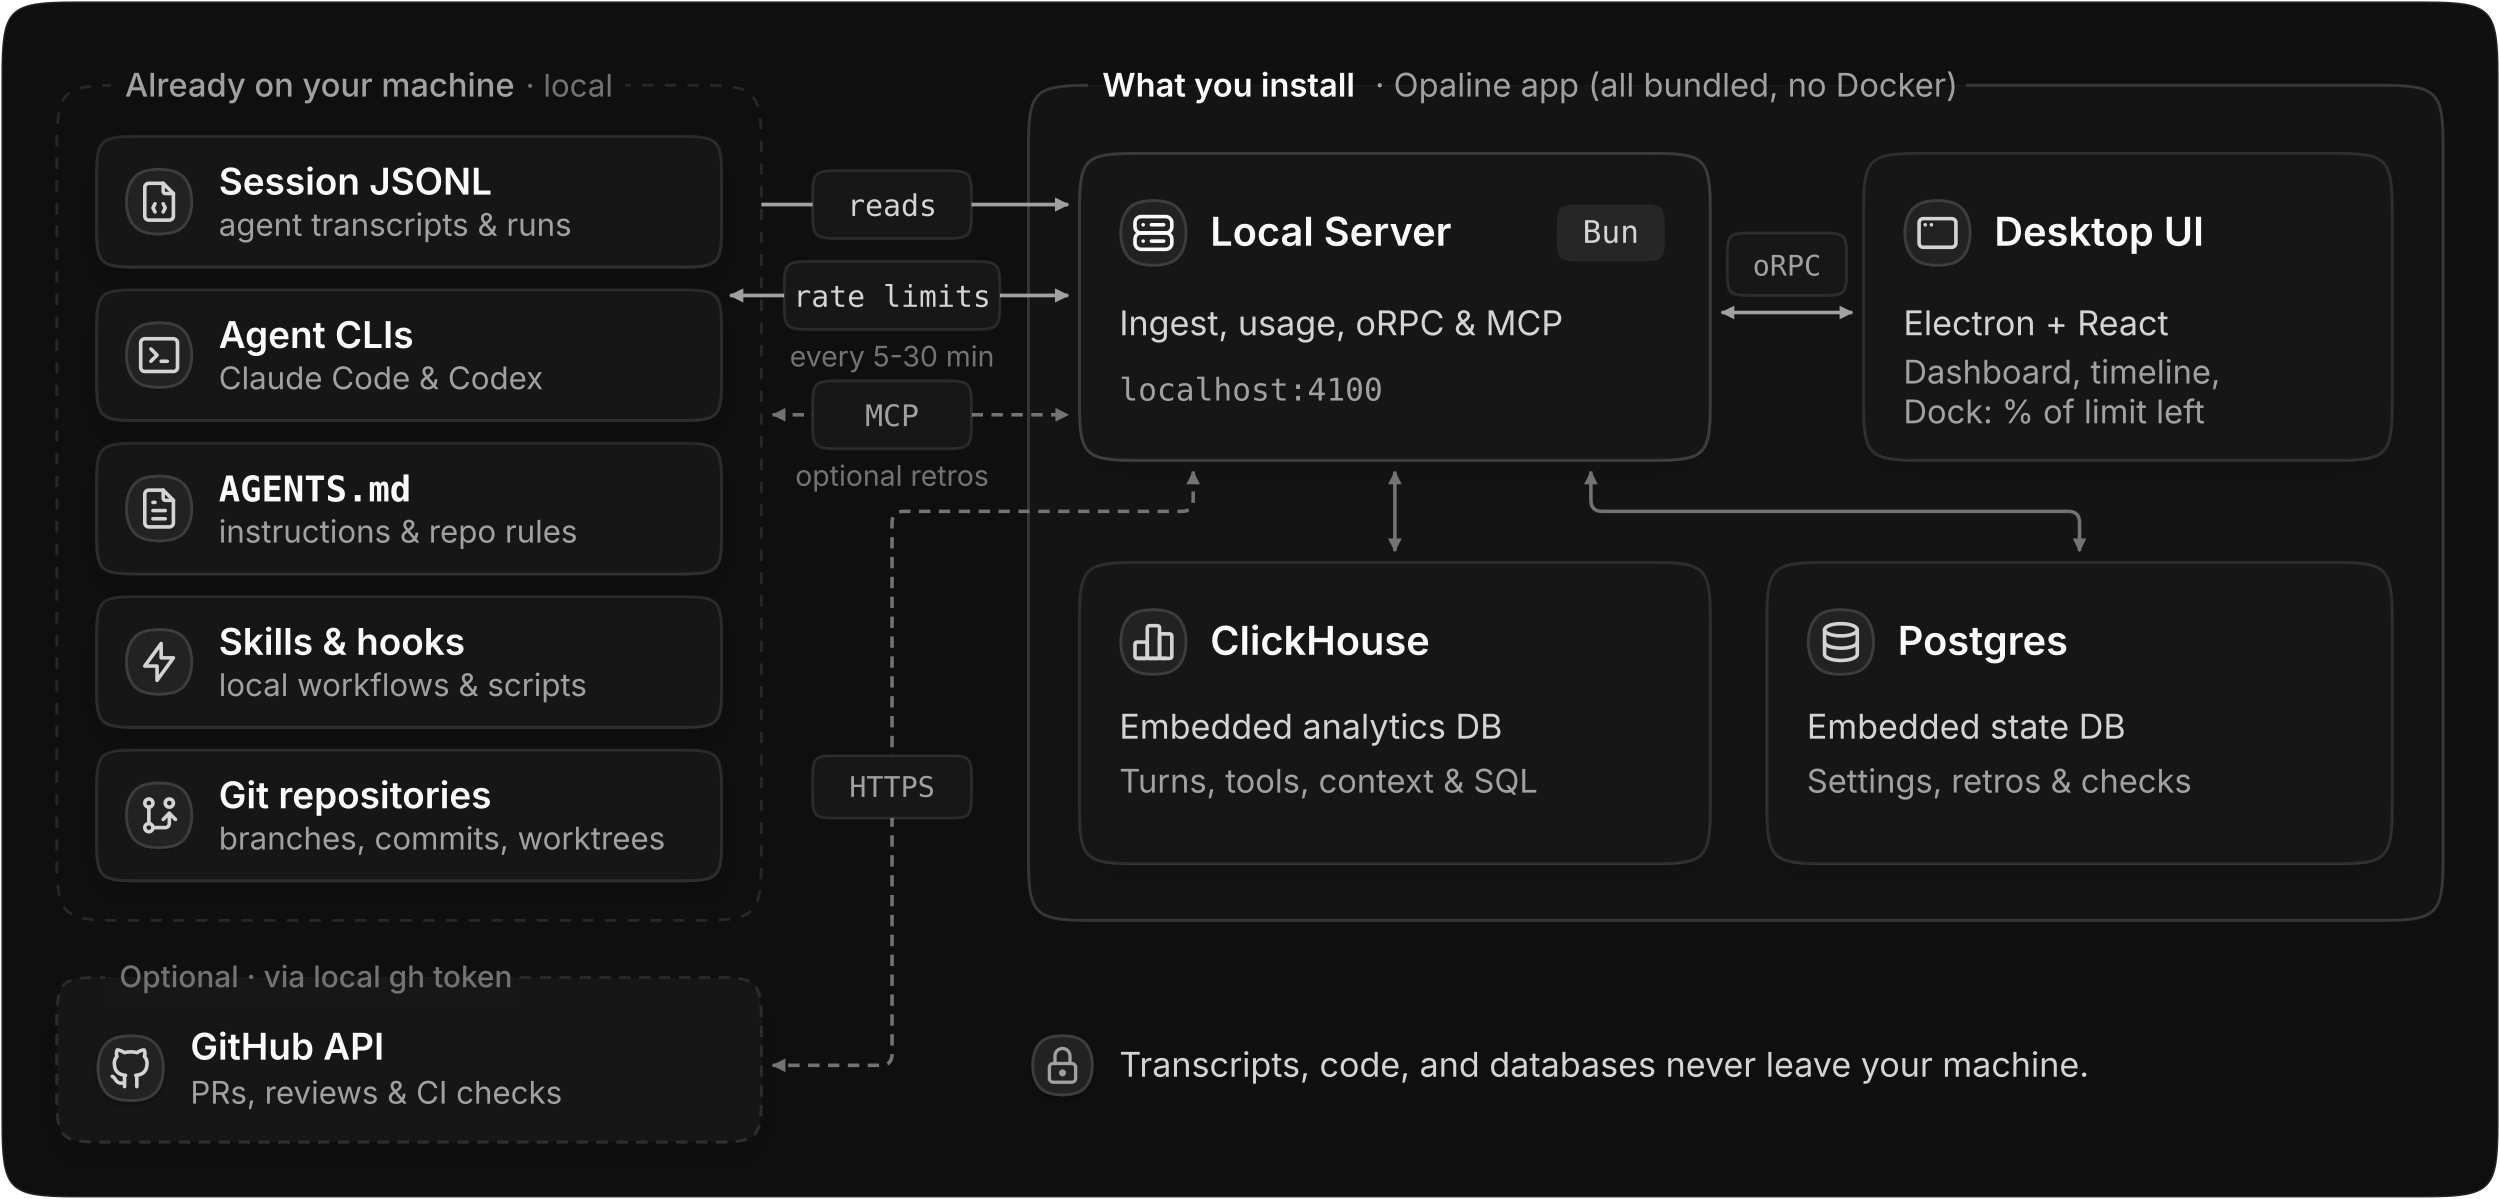
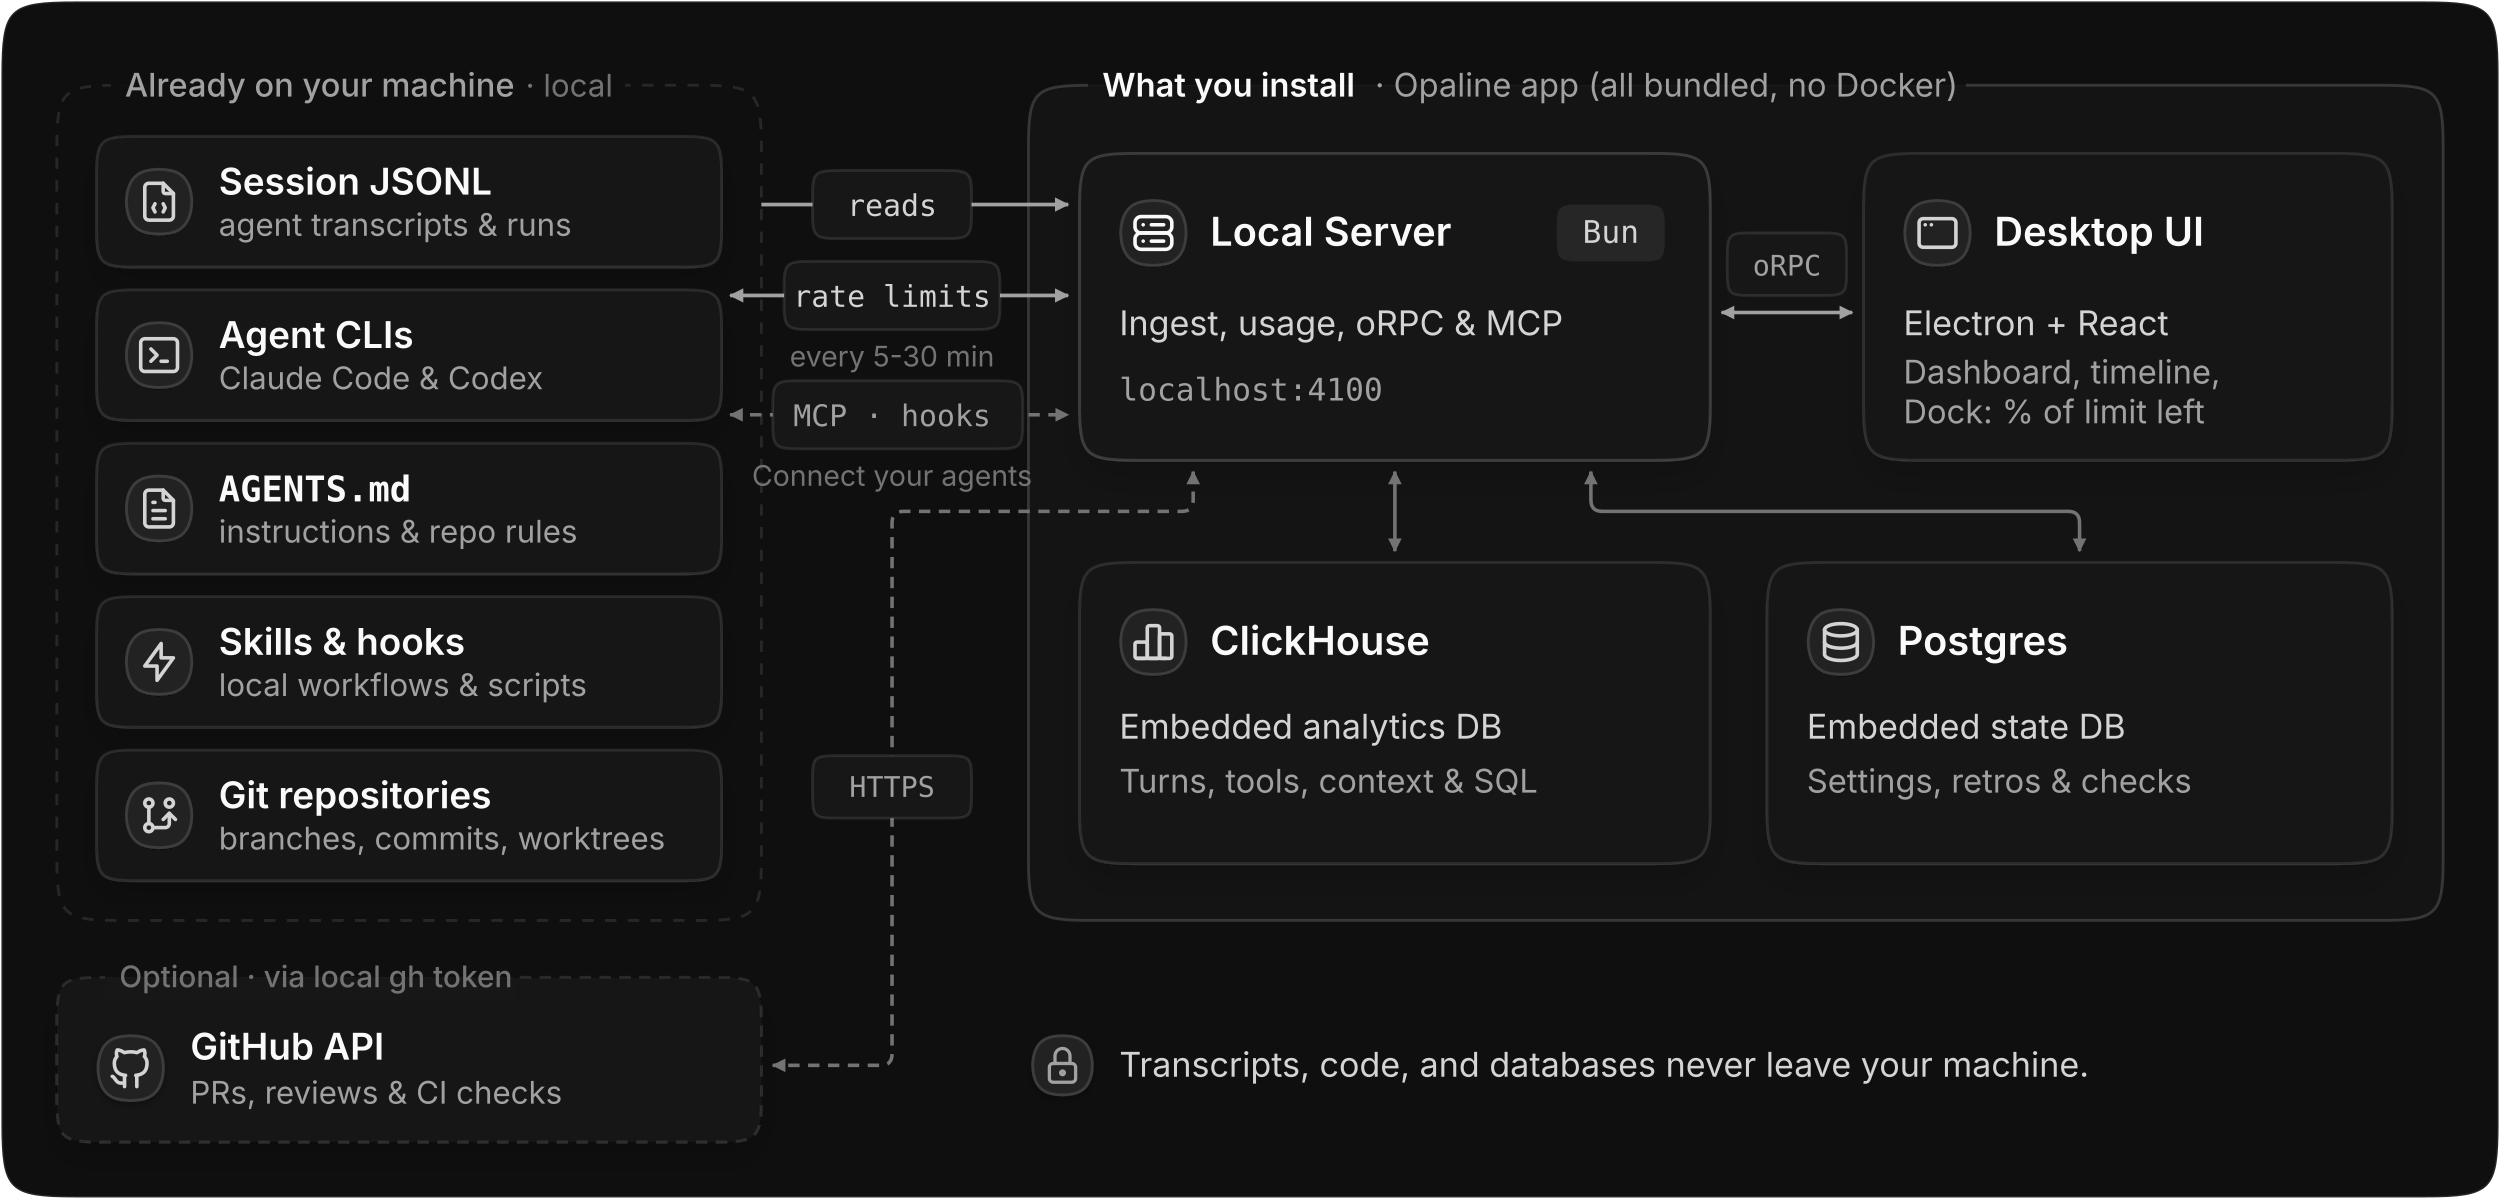
<svg xmlns="http://www.w3.org/2000/svg" viewBox="0 0 880 422" fill="none" role="img" aria-label="Opaline local architecture (dark)">
  <defs>
    <filter id="card-dark" x="-8%" y="-8%" width="116%" height="126%">
      <feDropShadow dx="0" dy="2" stdDeviation="2" flood-color="#000000" flood-opacity="0.22" />
      <feDropShadow dx="0" dy="6" stdDeviation="6" flood-color="#000000" flood-opacity="0.16" />
    </filter>
    <filter id="pebble-shadow-dark" x="-20%" y="-20%" width="140%" height="150%">
      <feDropShadow dx="0" dy="1" stdDeviation="1.4" flood-color="#000000" flood-opacity="0.34" />
    </filter>
    <clipPath id="opaline-pebble-clip-dark">
      <path d="M524.532 0C661.725 4.524 793.956 20.389 890.19 103.494C986.746 183.313 1047.24 330.329 1049 520.65C1047.24 710.913 986.746 857.99 890.19 937.817C793.956 1020.92 661.79 1036.79 524.532 1041.3C387.274 1036.79 255.1 1020.92 158.866 937.817C62.318 857.99 1.767 711.006 0 520.684C1.759 330.245 62.319 183.245 158.866 103.494C255.1 20.389 387.274 4.524 524.532 0Z" />
    </clipPath>
    <g id="opaline-pebble-shape-dark">
      <path d="M524.532 0C661.725 4.524 793.956 20.389 890.19 103.494C986.746 183.313 1047.24 330.329 1049 520.65C1047.24 710.913 986.746 857.99 890.19 937.817C793.956 1020.92 661.79 1036.79 524.532 1041.3C387.274 1036.79 255.1 1020.92 158.866 937.817C62.318 857.99 1.767 711.006 0 520.684C1.759 330.245 62.319 183.245 158.866 103.494C255.1 20.389 387.274 4.524 524.532 0Z" fill="#242424" />
      <path d="M524.532 0C661.725 4.524 793.956 20.389 890.19 103.494C986.746 183.313 1047.24 330.329 1049 520.65C1047.24 710.913 986.746 857.99 890.19 937.817C793.956 1020.92 661.79 1036.79 524.532 1041.3C387.274 1036.79 255.1 1020.92 158.866 937.817C62.318 857.99 1.767 711.006 0 520.684C1.759 330.245 62.319 183.245 158.866 103.494C255.1 20.389 387.274 4.524 524.532 0Z" clip-path="url(#opaline-pebble-clip-dark)" fill="none" stroke="rgba(255,255,255,0.11)" stroke-width="2" vector-effect="non-scaling-stroke" />
    </g>
    <marker id="arr-dark" viewBox="0 0 10 10" refX="8" refY="5" markerWidth="5.5" markerHeight="5.5" orient="auto-start-reverse">
      <path d="M 1.5 1.5 L 8.5 5 L 1.5 8.5 Z" fill="#a1a1a1" />
    </marker>
    <marker id="arr-soft-dark" viewBox="0 0 10 10" refX="8" refY="5" markerWidth="5.5" markerHeight="5.5" orient="auto-start-reverse">
      <path d="M 1.5 1.5 L 8.5 5 L 1.5 8.5 Z" fill="#737373" />
    </marker>
  </defs>
  <path d="M 26.5 0.5 L 853.5 0.5 C 877.13 0.5 879.5 2.87 879.5 26.5 L 879.5 395.5 C 879.5 419.13 877.13 421.5 853.5 421.5 L 26.5 421.5 C 2.87 421.5 0.5 419.13 0.5 395.5 L 0.5 26.5 C 0.5 2.87 2.87 0.5 26.5 0.5 Z" fill="#0f0f0f" stroke="rgba(250,250,250,0.10)" stroke-width="1" />
  <path d="M 42 30 L 246 30 C 266 30 268 32 268 52 L 268 302 C 268 322 266 324 246 324 L 42 324 C 22 324 20 322 20 302 L 20 52 C 20 32 22 30 42 30 Z" fill="none" stroke="rgba(250,250,250,0.10)" stroke-width="1" stroke-dasharray="4 4" />
  <rect x="39" y="21" width="181" height="9" fill="#0f0f0f" />
  <rect x="39" y="30" width="181" height="9" fill="#0f0f0f" />
  <text x="44" y="34" fill="#a1a1a1" font-size="11.5" font-weight="500" font-family="Inter, -apple-system, BlinkMacSystemFont, 'Segoe UI', sans-serif">Already on your machine</text>
  <text x="185" y="34" fill="#737373" font-size="11" font-family="Inter, -apple-system, BlinkMacSystemFont, 'Segoe UI', sans-serif">· local</text>
  <g filter="url(#card-dark)">
    <path d="M 48 48 L 240 48 C 252.73 48 254 49.27 254 62 L 254 80 C 254 92.73 252.73 94 240 94 L 48 94 C 35.27 94 34 92.73 34 80 L 34 62 C 34 49.27 35.27 48 48 48 Z" fill="#171717" stroke="rgba(250,250,250,0.10)" stroke-width="1" />
    <g filter="url(#pebble-shadow-dark)">
      <svg x="44" y="59" width="24" height="24" viewBox="0 0 1049 1042" overflow="visible">
        <use href="#opaline-pebble-shape-dark" />
      </svg>
    </g>
    <svg x="47.36" y="62.36" width="17.28" height="17.28" viewBox="0 0 24 24" fill="none" stroke="#d4d4d4" stroke-width="1.75" stroke-linecap="round" stroke-linejoin="round">
      <path d="M14 3v4a1 1 0 0 0 1 1h4" />
      <path d="M17 21h-10a2 2 0 0 1 -2 -2v-14a2 2 0 0 1 2 -2h7l5 5v11a2 2 0 0 1 -2 2" />
      <path d="M10 13l-1 2l1 2" />
      <path d="M14 13l1 2l-1 2" />
    </svg>
    <text x="77" y="68.5" fill="#fafafa" font-size="13" font-weight="600" font-family="Inter, -apple-system, BlinkMacSystemFont, 'Segoe UI', sans-serif">Session JSONL</text>
    <text x="77" y="83" fill="#a1a1a1" font-size="11" font-family="Inter, -apple-system, BlinkMacSystemFont, 'Segoe UI', sans-serif">agent transcripts &amp; runs</text>
  </g>
  <g transform="translate(0 54)">
    <g filter="url(#card-dark)">
      <path d="M 48 102 L 240 102 C 252.73 102 254 103.27 254 116 L 254 134 C 254 146.73 252.73 148 240 148 L 48 148 C 35.27 148 34 146.73 34 134 L 34 116 C 34 103.27 35.27 102 48 102 Z" fill="#171717" stroke="rgba(250,250,250,0.10)" stroke-width="1" />
      <g filter="url(#pebble-shadow-dark)">
        <svg x="44" y="113" width="24" height="24" viewBox="0 0 1049 1042" overflow="visible">
          <use href="#opaline-pebble-shape-dark" />
        </svg>
      </g>
      <svg x="47.36" y="116.36" width="17.28" height="17.28" viewBox="0 0 24 24" fill="none" stroke="#d4d4d4" stroke-width="1.75" stroke-linecap="round" stroke-linejoin="round">
        <path d="M14 3v4a1 1 0 0 0 1 1h4" />
        <path d="M17 21h-10a2 2 0 0 1 -2 -2v-14a2 2 0 0 1 2 -2h7l5 5v11a2 2 0 0 1 -2 2" />
        <path d="M9 9l1 0" />
        <path d="M9 13l6 0" />
        <path d="M9 17l6 0" />
      </svg>
      <text x="77" y="122.5" fill="#fafafa" font-size="12.5" font-weight="600" font-family="'Geist Mono', ui-monospace, SFMono-Regular, Menlo, monospace">AGENTS.md</text>
      <text x="77" y="137" fill="#a1a1a1" font-size="11" font-family="Inter, -apple-system, BlinkMacSystemFont, 'Segoe UI', sans-serif">instructions &amp; repo rules</text>
    </g>
  </g>
  <g transform="translate(0 54)">
    <g filter="url(#card-dark)">
      <path d="M 48 156 L 240 156 C 252.73 156 254 157.27 254 170 L 254 188 C 254 200.73 252.73 202 240 202 L 48 202 C 35.27 202 34 200.73 34 188 L 34 170 C 34 157.27 35.27 156 48 156 Z" fill="#171717" stroke="rgba(250,250,250,0.10)" stroke-width="1" />
      <g filter="url(#pebble-shadow-dark)">
        <svg x="44" y="167" width="24" height="24" viewBox="0 0 1049 1042" overflow="visible">
          <use href="#opaline-pebble-shape-dark" />
        </svg>
      </g>
      <svg x="47.36" y="170.36" width="17.28" height="17.28" viewBox="0 0 24 24" fill="none" stroke="#d4d4d4" stroke-width="1.75" stroke-linecap="round" stroke-linejoin="round">
        <path d="M13 3l0 7l6 0l-8 11l0 -7l-6 0l8 -11" />
      </svg>
      <text x="77" y="176.5" fill="#fafafa" font-size="13" font-weight="600" font-family="Inter, -apple-system, BlinkMacSystemFont, 'Segoe UI', sans-serif">Skills &amp; hooks</text>
      <text x="77" y="191" fill="#a1a1a1" font-size="11" font-family="Inter, -apple-system, BlinkMacSystemFont, 'Segoe UI', sans-serif">local workflows &amp; scripts</text>
    </g>
  </g>
  <g transform="translate(0 54)">
    <g filter="url(#card-dark)">
      <path d="M 48 210 L 240 210 C 252.73 210 254 211.27 254 224 L 254 242 C 254 254.73 252.73 256 240 256 L 48 256 C 35.27 256 34 254.73 34 242 L 34 224 C 34 211.27 35.27 210 48 210 Z" fill="#171717" stroke="rgba(250,250,250,0.10)" stroke-width="1" />
      <g filter="url(#pebble-shadow-dark)">
        <svg x="44" y="221" width="24" height="24" viewBox="0 0 1049 1042" overflow="visible">
          <use href="#opaline-pebble-shape-dark" />
        </svg>
      </g>
      <svg x="47.36" y="224.36" width="17.28" height="17.28" viewBox="0 0 24 24" fill="none" stroke="#d4d4d4" stroke-width="1.75" stroke-linecap="round" stroke-linejoin="round">
        <path d="M5 18a2 2 0 1 0 4 0a2 2 0 1 0 -4 0" />
        <path d="M5 6a2 2 0 1 0 4 0a2 2 0 1 0 -4 0" />
        <path d="M15 6a2 2 0 1 0 4 0a2 2 0 1 0 -4 0" />
        <path d="M7 8l0 8" />
        <path d="M9 18h6a2 2 0 0 0 2 -2v-5" />
        <path d="M14 14l3 -3l3 3" />
      </svg>
      <text x="77" y="230.5" fill="#fafafa" font-size="13" font-weight="600" font-family="Inter, -apple-system, BlinkMacSystemFont, 'Segoe UI', sans-serif">Git repositories</text>
      <text x="77" y="245" fill="#a1a1a1" font-size="11" font-family="Inter, -apple-system, BlinkMacSystemFont, 'Segoe UI', sans-serif">branches, commits, worktrees</text>
    </g>
  </g>
  <g transform="translate(0 -162)">
    <g filter="url(#card-dark)">
      <path d="M 48 264 L 240 264 C 252.73 264 254 265.27 254 278 L 254 296 C 254 308.73 252.73 310 240 310 L 48 310 C 35.27 310 34 308.73 34 296 L 34 278 C 34 265.27 35.27 264 48 264 Z" fill="#171717" stroke="rgba(250,250,250,0.10)" stroke-width="1" />
      <g filter="url(#pebble-shadow-dark)">
        <svg x="44" y="275" width="24" height="24" viewBox="0 0 1049 1042" overflow="visible">
          <use href="#opaline-pebble-shape-dark" />
        </svg>
      </g>
      <svg x="47.36" y="278.36" width="17.28" height="17.28" viewBox="0 0 24 24" fill="none" stroke="#d4d4d4" stroke-width="1.75" stroke-linecap="round" stroke-linejoin="round">
        <path d="M8 9l3 3l-3 3" />
        <path d="M13 15l3 0" />
        <path d="M3 6a2 2 0 0 1 2 -2h14a2 2 0 0 1 2 2v12a2 2 0 0 1 -2 2h-14a2 2 0 0 1 -2 -2l0 -12" />
      </svg>
      <text x="77" y="284.5" fill="#fafafa" font-size="13" font-weight="600" font-family="Inter, -apple-system, BlinkMacSystemFont, 'Segoe UI', sans-serif">Agent CLIs</text>
      <text x="77" y="299" fill="#a1a1a1" font-size="11" font-family="Inter, -apple-system, BlinkMacSystemFont, 'Segoe UI', sans-serif">Claude Code &amp; Codex</text>
    </g>
  </g>
  <g filter="url(#card-dark)">
    <path d="M 36 344 L 252 344 C 266.54 344 268 345.46 268 360 L 268 386 C 268 400.54 266.54 402 252 402 L 36 402 C 21.46 402 20 400.54 20 386 L 20 360 C 20 345.46 21.46 344 36 344 Z" fill="#171717" stroke="rgba(250,250,250,0.10)" stroke-width="1" stroke-dasharray="4 3" />
  </g>
  <rect x="37" y="335" width="144" height="9" fill="#0f0f0f" />
  <rect x="37" y="344" width="144" height="9" fill="#171717" />
  <text x="42" y="347.5" fill="#737373" font-size="10.5" font-weight="500" font-family="Inter, -apple-system, BlinkMacSystemFont, 'Segoe UI', sans-serif">Optional · via local gh token</text>
  <g filter="url(#pebble-shadow-dark)">
    <svg x="34" y="364" width="24" height="24" viewBox="0 0 1049 1042" overflow="visible">
      <use href="#opaline-pebble-shape-dark" />
    </svg>
  </g>
  <svg x="37.36" y="367.36" width="17.28" height="17.28" viewBox="0 0 24 24" fill="none" stroke="#d4d4d4" stroke-width="1.75" stroke-linecap="round" stroke-linejoin="round">
    <path d="M9 19c-4.3 1.4 -4.3 -2.5 -6 -3m12 5v-3.5c0 -1 .1 -1.4 -.5 -2c2.8 -.3 5.5 -1.4 5.5 -6a4.6 4.6 0 0 0 -1.3 -3.2a4.2 4.2 0 0 0 -.1 -3.2s-1.1 -.3 -3.5 1.3a12.3 12.3 0 0 0 -6.2 0c-2.4 -1.6 -3.5 -1.3 -3.5 -1.3a4.2 4.2 0 0 0 -.1 3.2a4.6 4.6 0 0 0 -1.3 3.2c0 4.6 2.7 5.7 5.5 6c-.6 .6 -.6 1.2 -.5 2v3.5" />
  </svg>
  <text x="67" y="373" fill="#fafafa" font-size="13" font-weight="600" font-family="Inter, -apple-system, BlinkMacSystemFont, 'Segoe UI', sans-serif">GitHub API</text>
  <text x="67" y="388.5" fill="#a1a1a1" font-size="11" font-family="Inter, -apple-system, BlinkMacSystemFont, 'Segoe UI', sans-serif">PRs, reviews &amp; CI checks</text>
  <path d="M 384 30 L 838 30 C 858 30 860 32 860 52 L 860 302 C 860 322 858 324 838 324 L 384 324 C 364 324 362 322 362 302 L 362 52 C 362 32 364 30 384 30 Z" fill="#141414" stroke="rgba(250,250,250,0.16)" stroke-width="1" />
  <rect x="383" y="21" width="309" height="9" fill="#0f0f0f" />
  <rect x="383" y="30" width="309" height="9" fill="#141414" />
  <text x="388" y="34" fill="#fafafa" font-size="11.5" font-weight="600" font-family="Inter, -apple-system, BlinkMacSystemFont, 'Segoe UI', sans-serif">What you install</text>
  <text x="484" y="34" fill="#a1a1a1" font-size="11.5" font-family="Inter, -apple-system, BlinkMacSystemFont, 'Segoe UI', sans-serif">· Opaline app (all bundled, no Docker)</text>
  <g filter="url(#card-dark)">
    <path d="M 400 54 L 582 54 C 600.18 54 602 55.82 602 74 L 602 142 C 602 160.18 600.18 162 582 162 L 400 162 C 381.82 162 380 160.18 380 142 L 380 74 C 380 55.82 381.82 54 400 54 Z" fill="#171717" stroke="rgba(250,250,250,0.16)" stroke-width="1" />
    <g filter="url(#pebble-shadow-dark)">
      <svg x="394" y="70" width="24" height="24" viewBox="0 0 1049 1042" overflow="visible">
        <use href="#opaline-pebble-shape-dark" />
      </svg>
    </g>
    <svg x="397.36" y="73.36" width="17.28" height="17.28" viewBox="0 0 24 24" fill="none" stroke="#fafafa" stroke-width="1.75" stroke-linecap="round" stroke-linejoin="round">
      <path d="M3 7a3 3 0 0 1 3 -3h12a3 3 0 0 1 3 3v2a3 3 0 0 1 -3 3h-12a3 3 0 0 1 -3 -3v-2" />
      <path d="M3 15a3 3 0 0 1 3 -3h12a3 3 0 0 1 3 3v2a3 3 0 0 1 -3 3h-12a3 3 0 0 1 -3 -3l0 -2" />
      <path d="M7 8l0 .01" />
      <path d="M7 16l0 .01" />
      <path d="M11 8h6" />
      <path d="M11 16h6" />
    </svg>
    <text x="426" y="86.5" fill="#fafafa" font-size="14" font-weight="600" font-family="Inter, -apple-system, BlinkMacSystemFont, 'Segoe UI', sans-serif">Local Server</text>
    <path d="M 556 72 L 578 72 C 585.27 72 586 72.73 586 80 L 586 84 C 586 91.27 585.27 92 578 92 L 556 92 C 548.73 92 548 91.27 548 84 L 548 80 C 548 72.73 548.73 72 556 72 Z" fill="#262626" />
    <text x="567" y="85.5" text-anchor="middle" fill="#d4d4d4" font-size="11" font-weight="500" font-family="'Geist Mono', ui-monospace, SFMono-Regular, Menlo, monospace">Bun</text>
    <text x="394" y="118" fill="#d4d4d4" font-size="12" font-family="Inter, -apple-system, BlinkMacSystemFont, 'Segoe UI', sans-serif">Ingest, usage, oRPC &amp; MCP</text>
    <text x="394" y="141" fill="#a1a1a1" font-size="11" font-family="'Geist Mono', ui-monospace, SFMono-Regular, Menlo, monospace">localhost:4100</text>
  </g>
  <g filter="url(#card-dark)">
    <path d="M 676 54 L 822 54 C 840.18 54 842 55.82 842 74 L 842 142 C 842 160.18 840.18 162 822 162 L 676 162 C 657.82 162 656 160.18 656 142 L 656 74 C 656 55.82 657.82 54 676 54 Z" fill="#171717" stroke="rgba(250,250,250,0.10)" stroke-width="1" />
    <g filter="url(#pebble-shadow-dark)">
      <svg x="670" y="70" width="24" height="24" viewBox="0 0 1049 1042" overflow="visible">
        <use href="#opaline-pebble-shape-dark" />
      </svg>
    </g>
    <svg x="673.36" y="73.36" width="17.28" height="17.28" viewBox="0 0 24 24" fill="none" stroke="#d4d4d4" stroke-width="1.75" stroke-linecap="round" stroke-linejoin="round">
      <path d="M3 7a2 2 0 0 1 2 -2h14a2 2 0 0 1 2 2v10a2 2 0 0 1 -2 2h-14a2 2 0 0 1 -2 -2v-10" />
      <path d="M6 8h.01" />
      <path d="M9 8h.01" />
    </svg>
    <text x="702" y="86.5" fill="#fafafa" font-size="14" font-weight="600" font-family="Inter, -apple-system, BlinkMacSystemFont, 'Segoe UI', sans-serif">Desktop UI</text>
    <text x="670" y="118" fill="#d4d4d4" font-size="12" font-family="Inter, -apple-system, BlinkMacSystemFont, 'Segoe UI', sans-serif">Electron + React</text>
    <text x="670" y="135" fill="#a1a1a1" font-size="11.5" font-family="Inter, -apple-system, BlinkMacSystemFont, 'Segoe UI', sans-serif">Dashboard, timeline,</text>
    <text x="670" y="149" fill="#a1a1a1" font-size="11.5" font-family="Inter, -apple-system, BlinkMacSystemFont, 'Segoe UI', sans-serif">Dock: % of limit left</text>
  </g>
  <g filter="url(#card-dark)">
    <path d="M 400 198 L 582 198 C 600.18 198 602 199.82 602 218 L 602 284 C 602 302.18 600.18 304 582 304 L 400 304 C 381.82 304 380 302.18 380 284 L 380 218 C 380 199.82 381.82 198 400 198 Z" fill="#171717" stroke="rgba(250,250,250,0.10)" stroke-width="1" />
    <g filter="url(#pebble-shadow-dark)">
      <svg x="394" y="214" width="24" height="24" viewBox="0 0 1049 1042" overflow="visible">
        <use href="#opaline-pebble-shape-dark" />
      </svg>
    </g>
    <svg x="397.36" y="217.36" width="17.28" height="17.28" viewBox="0 0 24 24" fill="none" stroke="#d4d4d4" stroke-width="1.75" stroke-linecap="round" stroke-linejoin="round">
      <path d="M3 13a1 1 0 0 1 1 -1h4a1 1 0 0 1 1 1v6a1 1 0 0 1 -1 1h-4a1 1 0 0 1 -1 -1l0 -6" />
      <path d="M15 9a1 1 0 0 1 1 -1h4a1 1 0 0 1 1 1v10a1 1 0 0 1 -1 1h-4a1 1 0 0 1 -1 -1l0 -10" />
      <path d="M9 5a1 1 0 0 1 1 -1h4a1 1 0 0 1 1 1v14a1 1 0 0 1 -1 1h-4a1 1 0 0 1 -1 -1l0 -14" />
      <path d="M4 20h14" />
    </svg>
    <text x="426" y="230.5" fill="#fafafa" font-size="14" font-weight="600" font-family="Inter, -apple-system, BlinkMacSystemFont, 'Segoe UI', sans-serif">ClickHouse</text>
    <text x="394" y="260" fill="#d4d4d4" font-size="12" font-family="Inter, -apple-system, BlinkMacSystemFont, 'Segoe UI', sans-serif">Embedded analytics DB</text>
    <text x="394" y="279" fill="#a1a1a1" font-size="11.5" font-family="Inter, -apple-system, BlinkMacSystemFont, 'Segoe UI', sans-serif">Turns, tools, context &amp; SQL</text>
  </g>
  <g filter="url(#card-dark)">
    <path d="M 642 198 L 822 198 C 840.18 198 842 199.82 842 218 L 842 284 C 842 302.18 840.18 304 822 304 L 642 304 C 623.82 304 622 302.18 622 284 L 622 218 C 622 199.82 623.82 198 642 198 Z" fill="#171717" stroke="rgba(250,250,250,0.10)" stroke-width="1" />
    <g filter="url(#pebble-shadow-dark)">
      <svg x="636" y="214" width="24" height="24" viewBox="0 0 1049 1042" overflow="visible">
        <use href="#opaline-pebble-shape-dark" />
      </svg>
    </g>
    <svg x="639.36" y="217.36" width="17.28" height="17.28" viewBox="0 0 24 24" fill="none" stroke="#d4d4d4" stroke-width="1.75" stroke-linecap="round" stroke-linejoin="round">
      <path d="M4 6a8 3 0 1 0 16 0a8 3 0 1 0 -16 0" />
      <path d="M4 6v6a8 3 0 0 0 16 0v-6" />
      <path d="M4 12v6a8 3 0 0 0 16 0v-6" />
    </svg>
    <text x="668" y="230.5" fill="#fafafa" font-size="14" font-weight="600" font-family="Inter, -apple-system, BlinkMacSystemFont, 'Segoe UI', sans-serif">Postgres</text>
    <text x="636" y="260" fill="#d4d4d4" font-size="12" font-family="Inter, -apple-system, BlinkMacSystemFont, 'Segoe UI', sans-serif">Embedded state DB</text>
    <text x="636" y="279" fill="#a1a1a1" font-size="11.5" font-family="Inter, -apple-system, BlinkMacSystemFont, 'Segoe UI', sans-serif">Settings, retros &amp; checks</text>
  </g>
  <g filter="url(#pebble-shadow-dark)">
    <svg x="363" y="364" width="22" height="22" viewBox="0 0 1049 1042" overflow="visible">
      <use href="#opaline-pebble-shape-dark" />
    </svg>
  </g>
  <svg x="366.08" y="367.08" width="15.84" height="15.84" viewBox="0 0 24 24" fill="none" stroke="#a1a1a1" stroke-width="1.75" stroke-linecap="round" stroke-linejoin="round">
    <path d="M5 13a2 2 0 0 1 2 -2h10a2 2 0 0 1 2 2v6a2 2 0 0 1 -2 2h-10a2 2 0 0 1 -2 -2v-6" />
    <path d="M11 16a1 1 0 1 0 2 0a1 1 0 0 0 -2 0" />
    <path d="M8 11v-4a4 4 0 1 1 8 0v4" />
  </svg>
  <text x="394" y="379" fill="#d4d4d4" font-size="12" font-family="Inter, -apple-system, BlinkMacSystemFont, 'Segoe UI', sans-serif">Transcripts, code, and databases never leave your machine.</text>
  <line x1="268" y1="72" x2="376" y2="72" stroke="#a1a1a1" stroke-width="1.3" marker-end="url(#arr-dark)" />
  <path d="M 295 60 L 333 60 C 341.18 60 342 60.82 342 69 L 342 75 C 342 83.18 341.18 84 333 84 L 295 84 C 286.82 84 286 83.18 286 75 L 286 69 C 286 60.82 286.82 60 295 60 Z" fill="#171717" stroke="rgba(250,250,250,0.10)" stroke-width="1" />
  <text x="314" y="76" text-anchor="middle" fill="#d4d4d4" font-size="10.5" font-weight="500" font-family="'Geist Mono', ui-monospace, SFMono-Regular, Menlo, monospace">reads</text>
  <line x1="257" y1="104" x2="376" y2="104" stroke="#a1a1a1" stroke-width="1.3" marker-start="url(#arr-dark)" marker-end="url(#arr-dark)" />
  <path d="M 285 92 L 343 92 C 351.18 92 352 92.82 352 101 L 352 107 C 352 115.18 351.18 116 343 116 L 285 116 C 276.82 116 276 115.18 276 107 L 276 101 C 276 92.82 276.82 92 285 92 Z" fill="#171717" stroke="rgba(250,250,250,0.10)" stroke-width="1" />
  <text x="314" y="108" text-anchor="middle" fill="#d4d4d4" font-size="10.5" font-weight="500" font-family="'Geist Mono', ui-monospace, SFMono-Regular, Menlo, monospace">rate limits</text>
  <text x="314" y="129" text-anchor="middle" fill="#737373" font-size="10" font-family="Inter, -apple-system, BlinkMacSystemFont, 'Segoe UI', sans-serif">every 5-30 min</text>
-   <line x1="272" y1="146" x2="376" y2="146" stroke="#737373" stroke-width="1.25" stroke-dasharray="4 3" marker-start="url(#arr-soft-dark)" marker-end="url(#arr-soft-dark)" />
-   <path d="M 295 134 L 333 134 C 341.18 134 342 134.82 342 143 L 342 149 C 342 157.18 341.18 158 333 158 L 295 158 C 286.82 158 286 157.18 286 149 L 286 143 C 286 134.82 286.82 134 295 134 Z" fill="#171717" stroke="rgba(250,250,250,0.10)" stroke-width="1" />
-   <text x="314" y="150" text-anchor="middle" fill="#a1a1a1" font-size="10.5" font-weight="500" font-family="'Geist Mono', ui-monospace, SFMono-Regular, Menlo, monospace">MCP</text>
-   <text x="314" y="171" text-anchor="middle" fill="#737373" font-size="10" font-family="Inter, -apple-system, BlinkMacSystemFont, 'Segoe UI', sans-serif">optional retros</text>
+   <line x1="257" y1="146" x2="376" y2="146" stroke="#737373" stroke-width="1.25" stroke-dasharray="4 3" marker-start="url(#arr-soft-dark)" marker-end="url(#arr-soft-dark)" />
+   <path d="M 281 134 L 351 134 C 359.18 134 360 134.82 360 143 L 360 149 C 360 157.18 359.18 158 351 158 L 281 158 C 272.82 158 272 157.18 272 149 L 272 143 C 272 134.82 272.82 134 281 134 Z" fill="#171717" stroke="rgba(250,250,250,0.10)" stroke-width="1" />
+   <text x="314" y="150" text-anchor="middle" fill="#a1a1a1" font-size="10.5" font-weight="500" font-family="'Geist Mono', ui-monospace, SFMono-Regular, Menlo, monospace">MCP · hooks</text>
+   <text x="314" y="171" text-anchor="middle" fill="#737373" font-size="10" font-family="Inter, -apple-system, BlinkMacSystemFont, 'Segoe UI', sans-serif">Connect your agents</text>
  <path d="M 420 166 L 420 176 Q 420 180 416 180 L 318 180 Q 314 180 314 184 L 314 371 Q 314 375 310 375 L 272 375" stroke="#737373" stroke-width="1.25" stroke-dasharray="4 3" marker-start="url(#arr-soft-dark)" marker-end="url(#arr-soft-dark)" />
  <path d="M 294 266 L 334 266 C 341.27 266 342 266.73 342 274 L 342 280 C 342 287.27 341.27 288 334 288 L 294 288 C 286.73 288 286 287.27 286 280 L 286 274 C 286 266.73 286.73 266 294 266 Z" fill="#171717" stroke="rgba(250,250,250,0.10)" stroke-width="1" />
  <text x="314" y="280.5" text-anchor="middle" fill="#a1a1a1" font-size="10" font-weight="500" font-family="'Geist Mono', ui-monospace, SFMono-Regular, Menlo, monospace">HTTPS</text>
  <line x1="606" y1="110" x2="652" y2="110" stroke="#a1a1a1" stroke-width="1.25" marker-start="url(#arr-dark)" marker-end="url(#arr-dark)" />
  <path d="M 616 82 L 642 82 C 649.27 82 650 82.73 650 90 L 650 96 C 650 103.27 649.27 104 642 104 L 616 104 C 608.73 104 608 103.27 608 96 L 608 90 C 608 82.73 608.73 82 616 82 Z" fill="#171717" stroke="rgba(250,250,250,0.10)" stroke-width="1" />
  <text x="629" y="97" text-anchor="middle" fill="#a1a1a1" font-size="10" font-family="'Geist Mono', ui-monospace, SFMono-Regular, Menlo, monospace">oRPC</text>
  <line x1="491" y1="166" x2="491" y2="194" stroke="#737373" stroke-width="1.25" marker-start="url(#arr-soft-dark)" marker-end="url(#arr-soft-dark)" />
  <path d="M 560 166 L 560 176 Q 560 180 564 180 L 728 180 Q 732 180 732 184 L 732 194" stroke="#737373" stroke-width="1.25" marker-start="url(#arr-soft-dark)" marker-end="url(#arr-soft-dark)" />
</svg>
